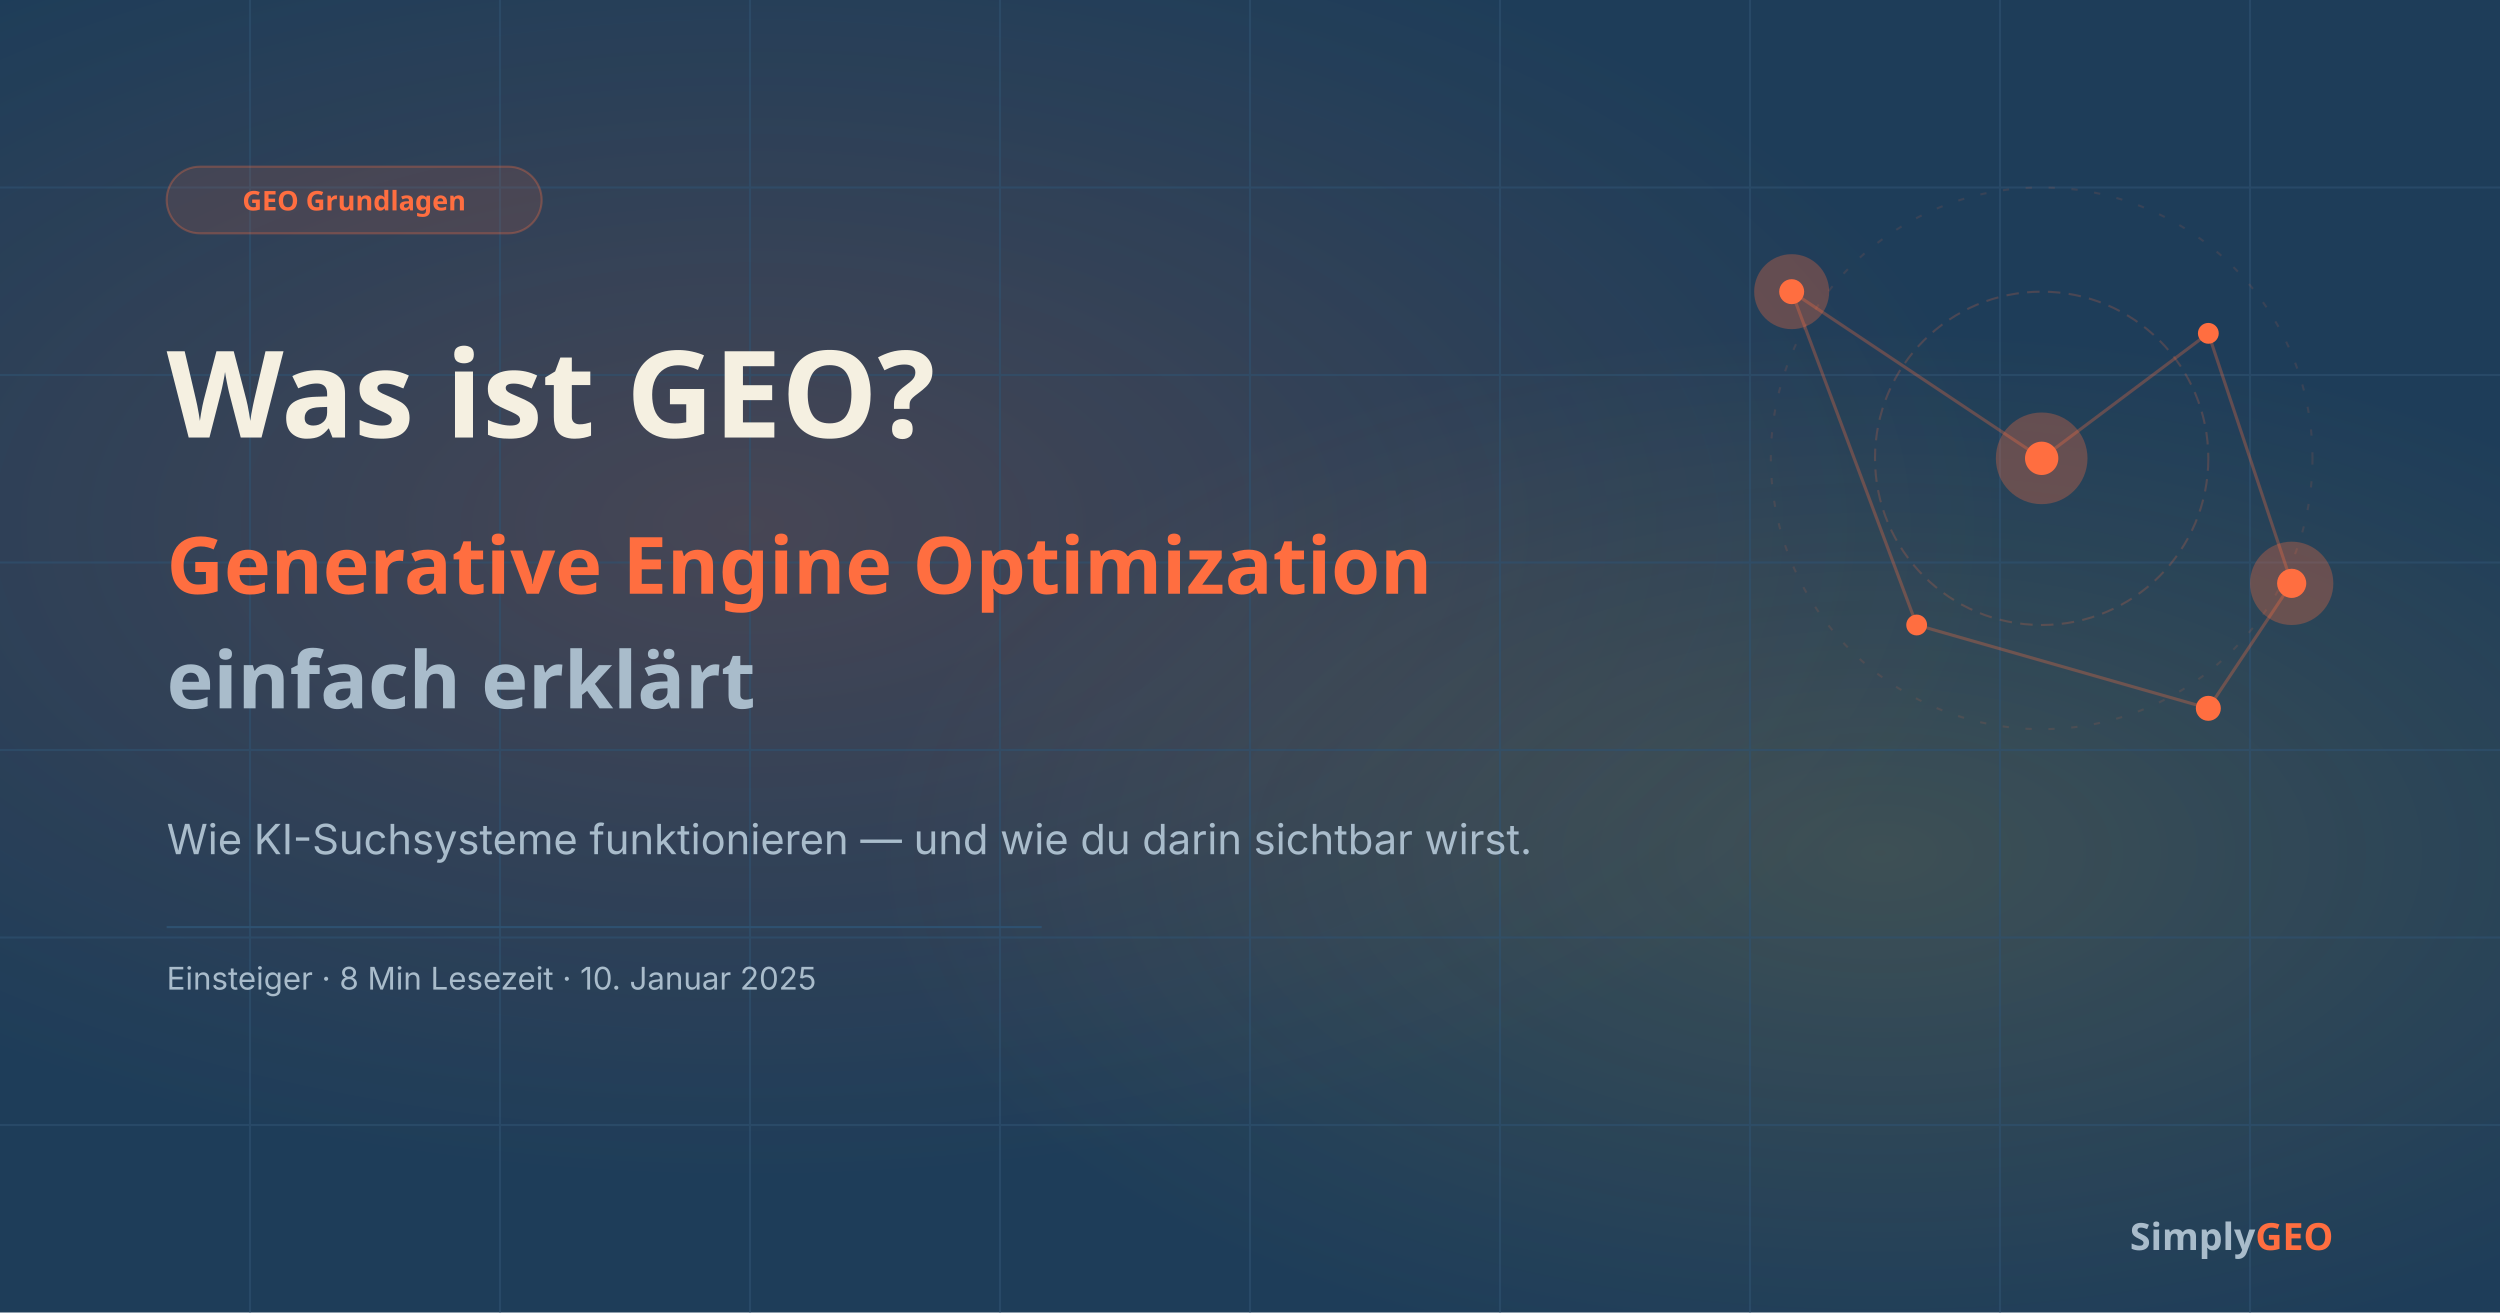
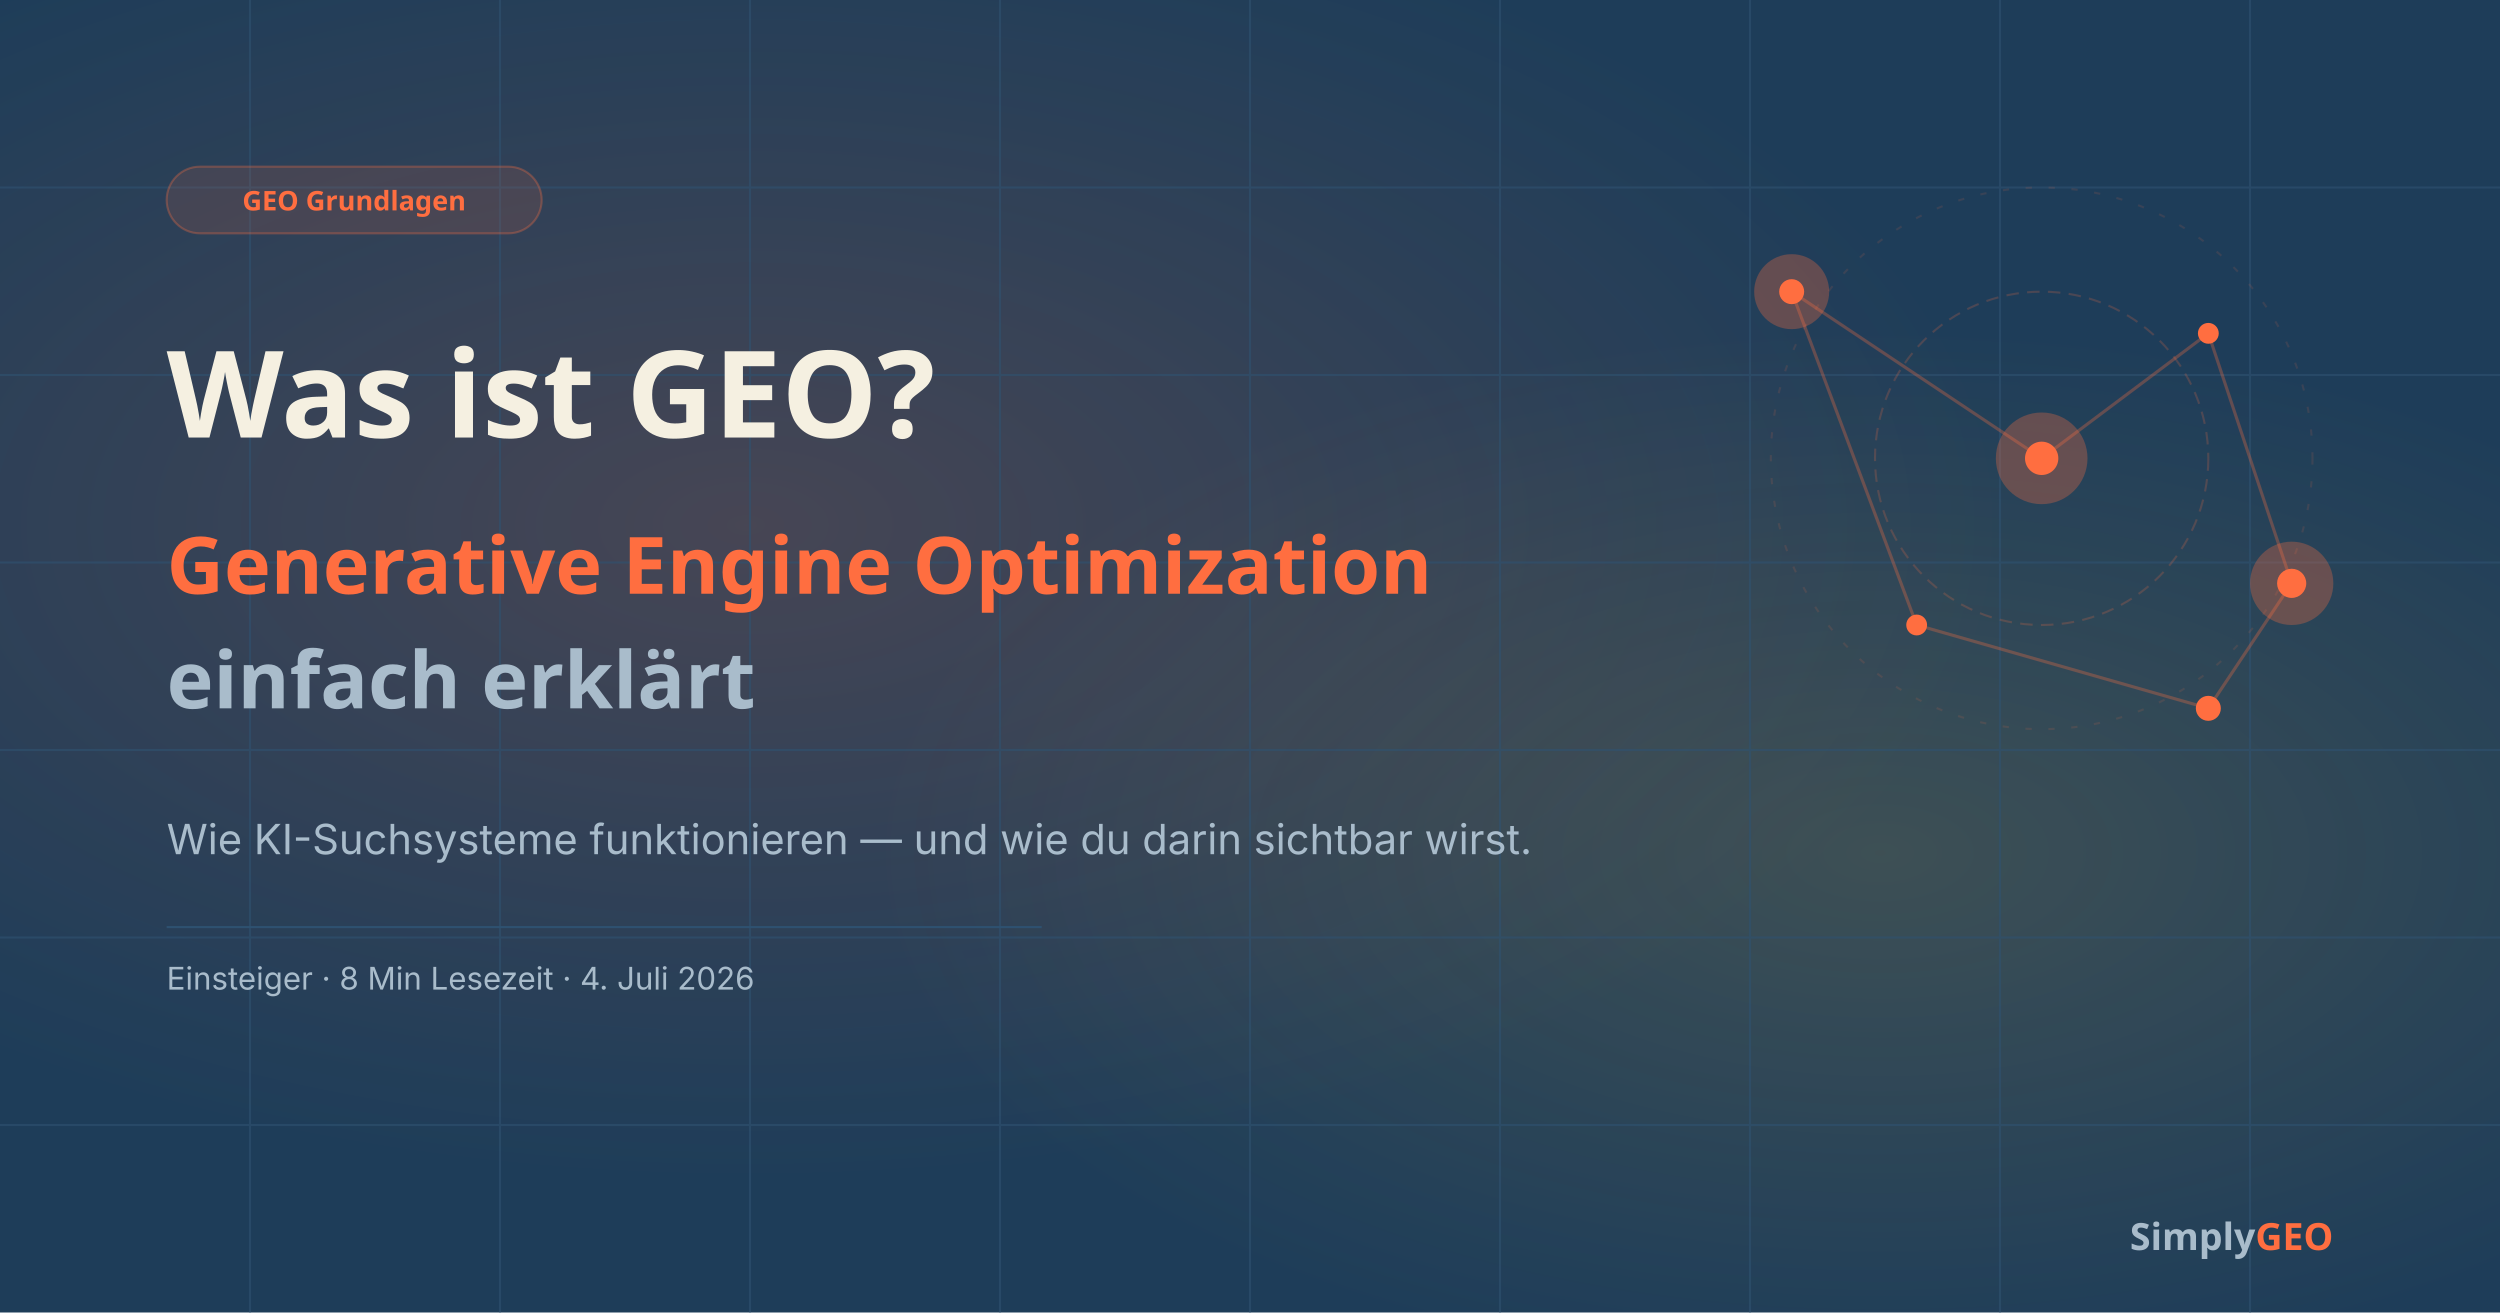
<svg xmlns="http://www.w3.org/2000/svg" viewBox="0 0 1200 630" width="1200" height="630">
  <defs>
    <radialGradient id="glow1" cx="30%" cy="40%" r="50%">
      <stop offset="0%" stop-color="#ff6e40" stop-opacity="0.18" />
      <stop offset="100%" stop-color="#ff6e40" stop-opacity="0" />
    </radialGradient>
    <radialGradient id="glow2" cx="75%" cy="65%" r="40%">
      <stop offset="0%" stop-color="#ffc13b" stop-opacity="0.14" />
      <stop offset="100%" stop-color="#ffc13b" stop-opacity="0" />
    </radialGradient>
  </defs>
  <rect width="1200" height="630" fill="#1e3d59" />
  <rect width="1200" height="630" fill="url(#glow1)" />
  <rect width="1200" height="630" fill="url(#glow2)" />
  <g stroke="#2e5170" stroke-width="1" opacity="0.6">
    <line x1="0" y1="90" x2="1200" y2="90" />
    <line x1="0" y1="180" x2="1200" y2="180" />
    <line x1="0" y1="270" x2="1200" y2="270" />
    <line x1="0" y1="360" x2="1200" y2="360" />
    <line x1="0" y1="450" x2="1200" y2="450" />
    <line x1="0" y1="540" x2="1200" y2="540" />
    <line x1="120" y1="0" x2="120" y2="630" />
    <line x1="240" y1="0" x2="240" y2="630" />
    <line x1="360" y1="0" x2="360" y2="630" />
    <line x1="480" y1="0" x2="480" y2="630" />
    <line x1="600" y1="0" x2="600" y2="630" />
    <line x1="720" y1="0" x2="720" y2="630" />
    <line x1="840" y1="0" x2="840" y2="630" />
    <line x1="960" y1="0" x2="960" y2="630" />
    <line x1="1080" y1="0" x2="1080" y2="630" />
  </g>
  <g stroke="#ff6e40" stroke-width="1.5" opacity="0.3">
    <line x1="860" y1="140" x2="980" y2="220" />
    <line x1="980" y1="220" x2="1060" y2="160" />
    <line x1="1060" y1="160" x2="1100" y2="280" />
    <line x1="860" y1="140" x2="920" y2="300" />
    <line x1="920" y1="300" x2="1060" y2="340" />
    <line x1="1060" y1="340" x2="1100" y2="280" />
  </g>
  <g fill="#ff6e40">
    <circle cx="860" cy="140" r="6" />
    <circle cx="980" cy="220" r="8" />
    <circle cx="1060" cy="160" r="5" />
    <circle cx="1100" cy="280" r="7" />
    <circle cx="920" cy="300" r="5" />
    <circle cx="1060" cy="340" r="6" />
  </g>
  <g fill="#ff6e40" opacity="0.3">
    <circle cx="860" cy="140" r="18" />
    <circle cx="980" cy="220" r="22" />
    <circle cx="1100" cy="280" r="20" />
  </g>
  <circle cx="980" cy="220" r="80" fill="none" stroke="#ff6e40" stroke-width="1" stroke-dasharray="6 4" opacity="0.2" />
  <circle cx="980" cy="220" r="130" fill="none" stroke="#ff6e40" stroke-width="1" stroke-dasharray="3 8" opacity="0.12" />
  <rect x="80" y="80" width="180" height="32" rx="16" fill="#ff6e40" fill-opacity="0.12" stroke="#ff6e40" stroke-opacity="0.3" stroke-width="1" />
  <text x="170" y="101" text-anchor="middle" font-family="Space Grotesk, sans-serif" font-size="13" font-weight="600" fill="#ff6e40">GEO Grundlagen</text>
  <text x="80" y="210" font-family="Space Grotesk, sans-serif" font-size="58" font-weight="700" fill="#f5f0e1">Was ist GEO?</text>
  <text x="80" y="285" font-family="Space Grotesk, sans-serif" font-size="38" font-weight="600" fill="#ff6e40">Generative Engine Optimization</text>
  <text x="80" y="340" font-family="Space Grotesk, sans-serif" font-size="38" font-weight="600" fill="#a9bccb">einfach erklärt</text>
  <text x="80" y="410" font-family="Inter, sans-serif" font-size="20" fill="#a9bccb">Wie KI-Suchsysteme funktionieren — und wie du darin sichtbar wirst.</text>
  <line x1="80" y1="445" x2="500" y2="445" stroke="#2e5170" stroke-width="1" />
-   <text x="80" y="475" font-family="Inter, sans-serif" font-size="15" fill="#a9bccb">Einsteiger · 8 Min Lesezeit · 10. Januar 2025</text>
+   <text x="80" y="475" font-family="Inter, sans-serif" font-size="15" fill="#a9bccb">Einsteiger · 8 Min Lesezeit · 4. Juli 2026</text>
  <text x="1120" y="600" text-anchor="end" font-family="Space Grotesk, sans-serif" font-size="18" font-weight="700" fill="#a9bccb">Simply<tspan fill="#ff6e40">GEO</tspan>
  </text>
</svg>
